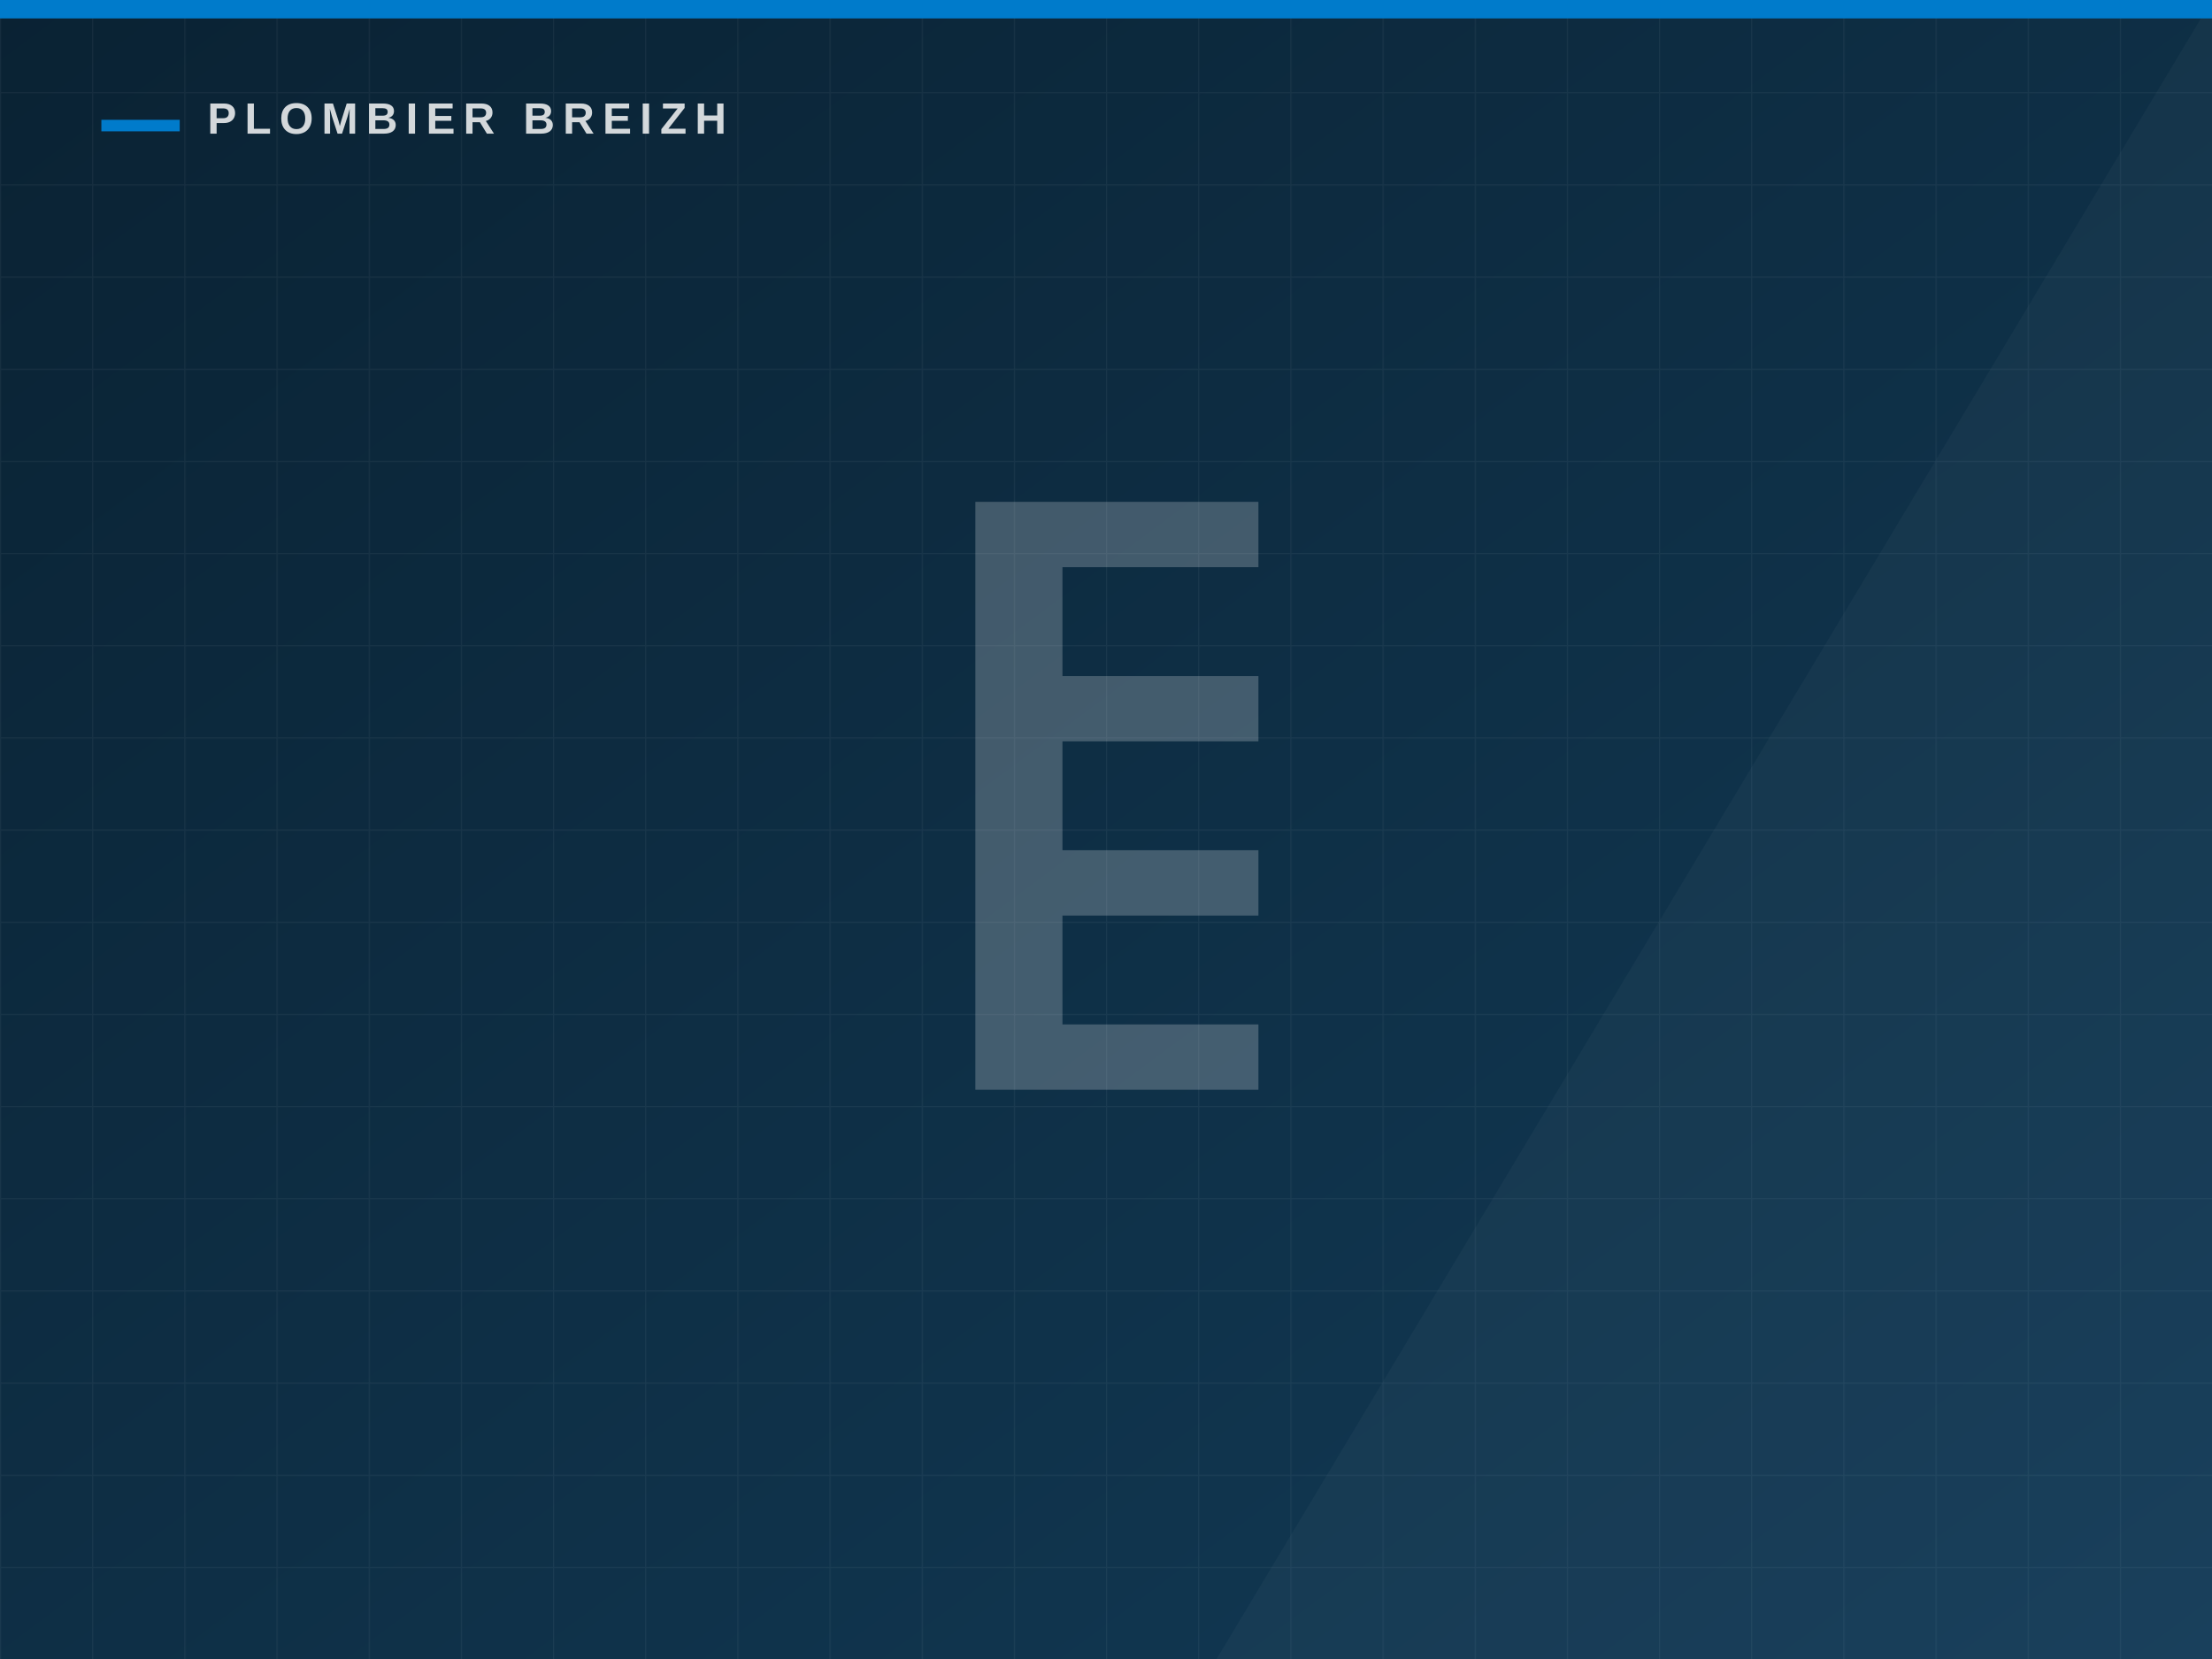
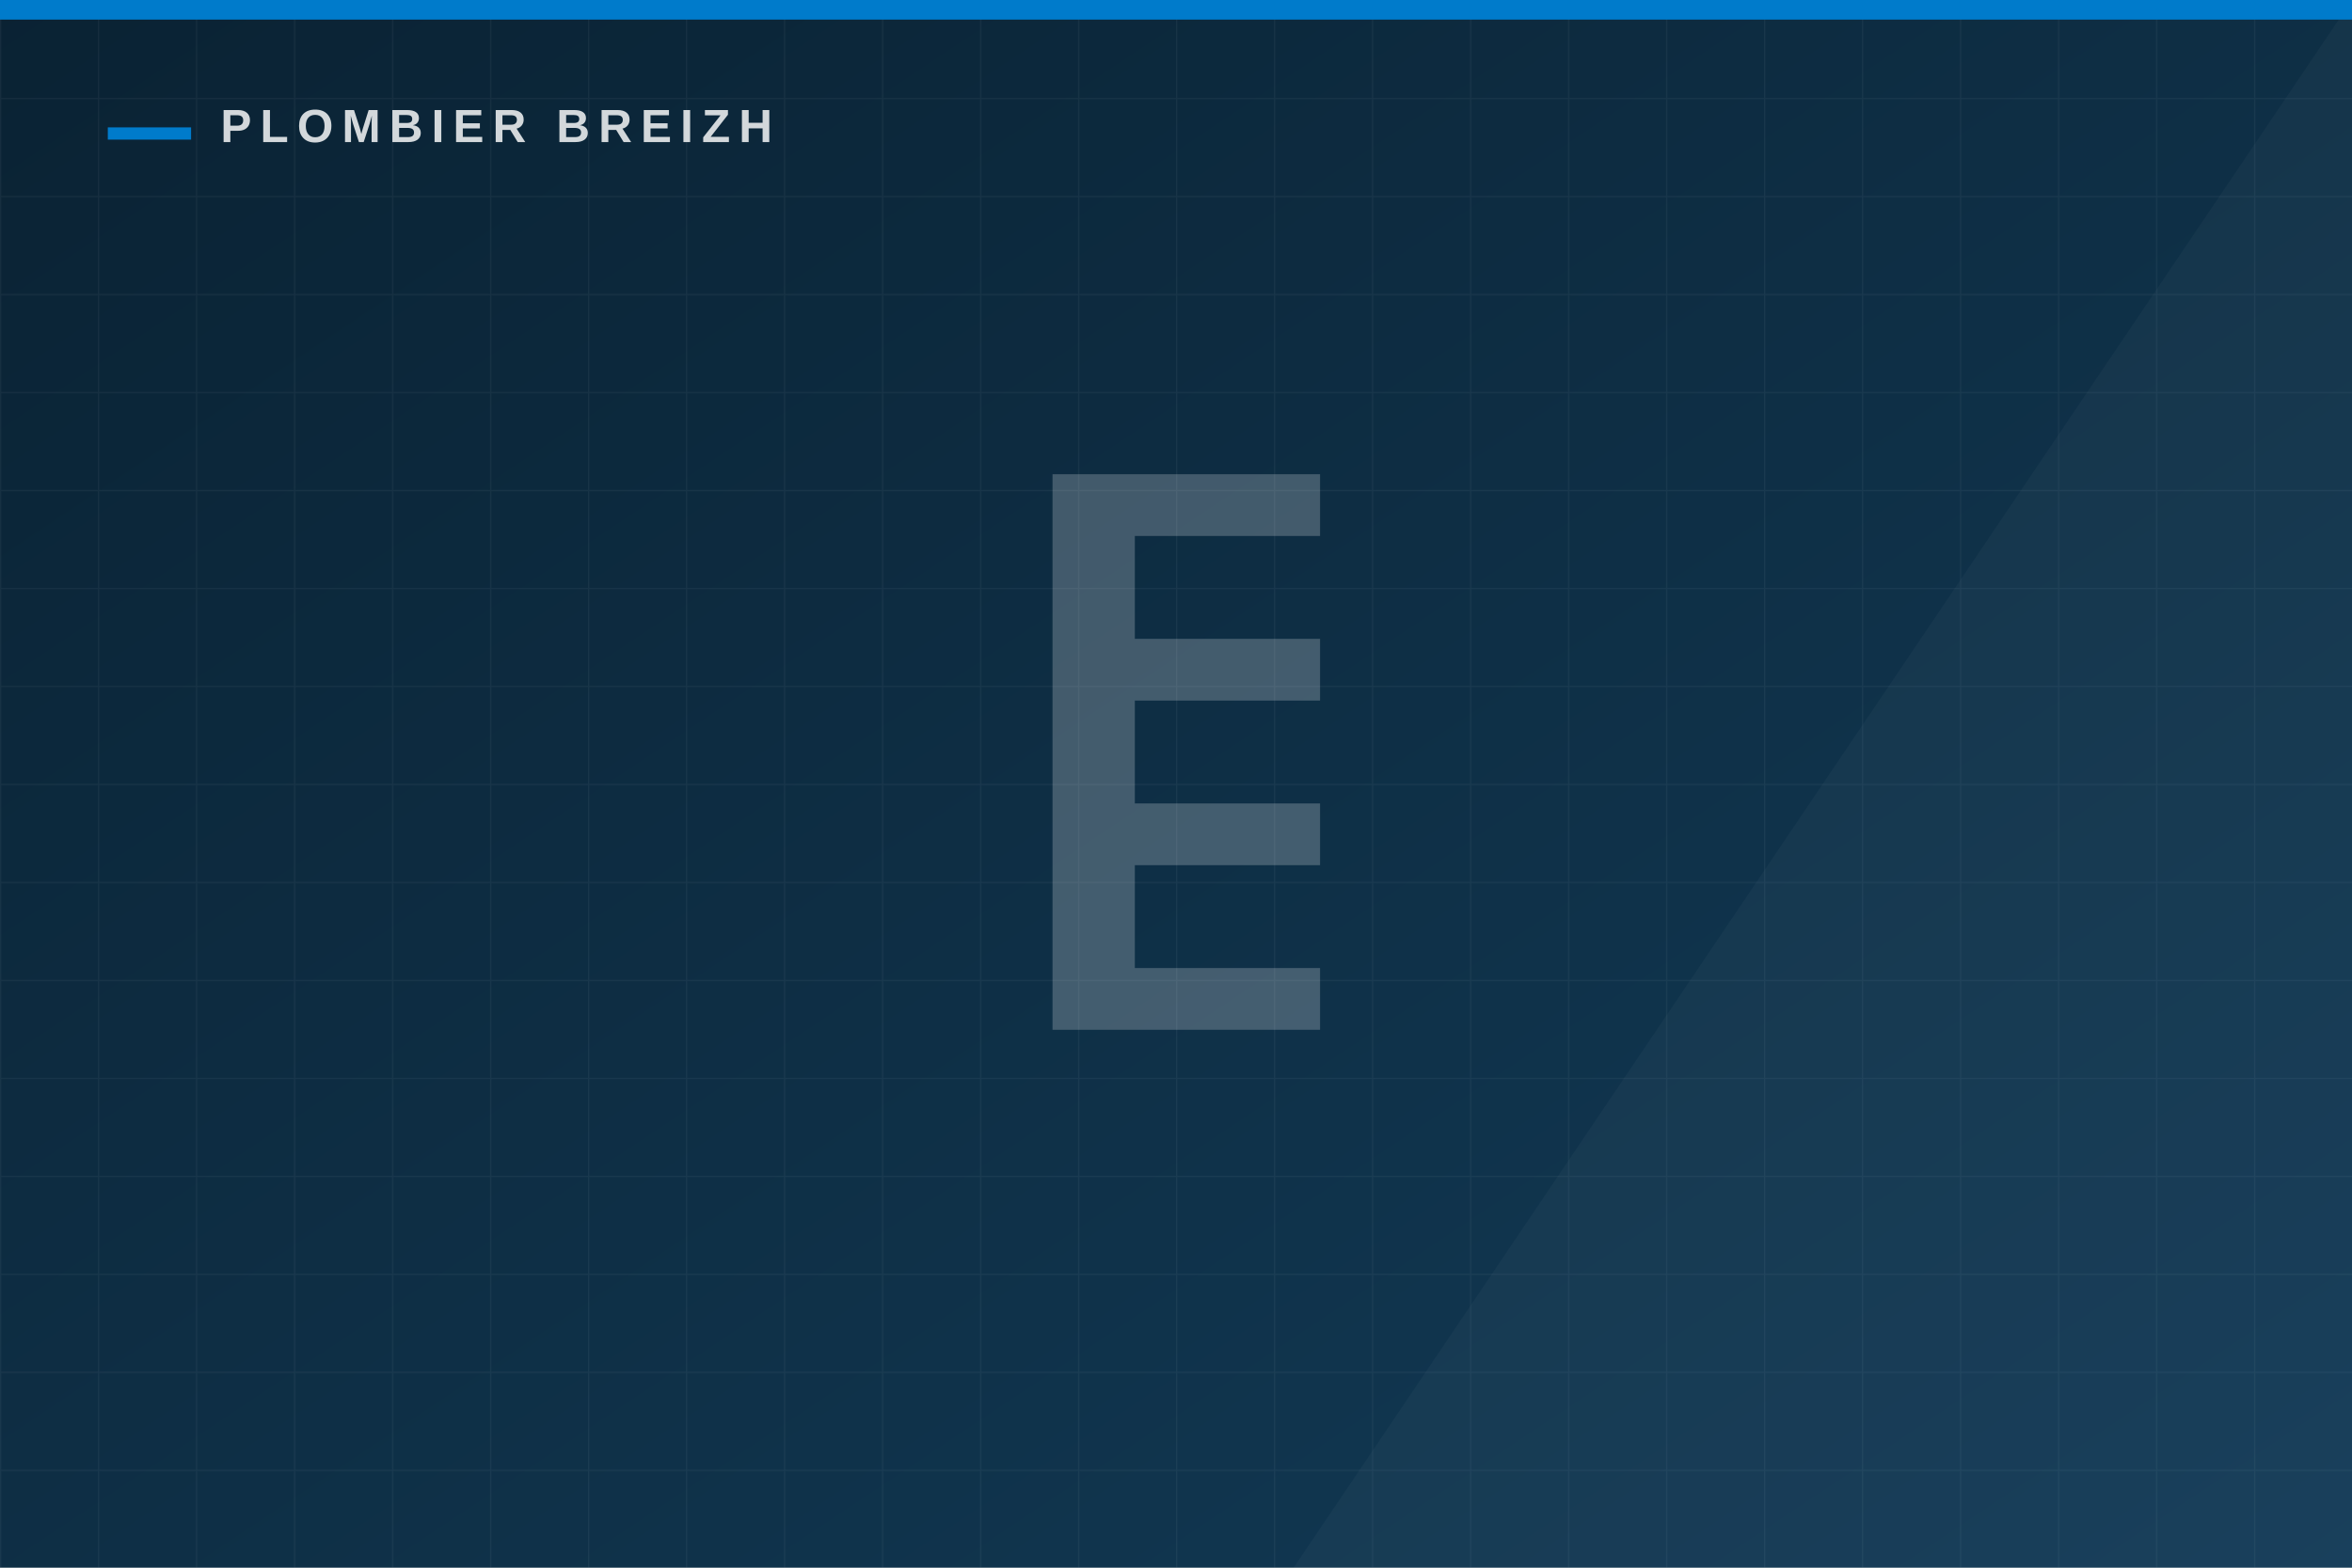
- <svg xmlns="http://www.w3.org/2000/svg" viewBox="0 0 960 720" width="960" height="720" role="presentation">
+ <svg xmlns="http://www.w3.org/2000/svg" viewBox="0 0 960 640" width="960" height="640" role="presentation">
  <defs>
    <linearGradient id="g" x1="0" y1="0" x2="1" y2="1">
      <stop offset="0" stop-color="#0A2233" />
      <stop offset="1" stop-color="#123B57" />
    </linearGradient>
    <pattern id="p" width="40" height="40" patternUnits="userSpaceOnUse">
      <path d="M40 0H0v40" fill="none" stroke="#FFFFFF" stroke-opacity="0.05" stroke-width="1" />
    </pattern>
  </defs>
-   <rect width="960" height="720" fill="url(#g)" />
-   <rect width="960" height="720" fill="url(#p)" />
-   <path d="M960 0 L960 720 L528 720 Z" fill="#FFFFFF" fill-opacity="0.03" />
+   <rect width="960" height="640" fill="url(#g)" />
+   <rect width="960" height="640" fill="url(#p)" />
+   <path d="M960 0 L960 640 L528 640 Z" fill="#FFFFFF" fill-opacity="0.03" />
  <rect x="0" y="0" width="960" height="8" fill="#007BCB" />
-   <g transform="translate(328.8 180) scale(4.725)">
+   <g transform="translate(345.6 160) scale(4.200)">
    <path d="M20 8h26v6H28v10h18v6H28v10h18v6H28v10h18v6H20V8Z" fill="#FFFFFF" fill-opacity="0.22" />
  </g>
  <g transform="translate(44 78)">
    <rect x="0" y="-26" width="34" height="5" fill="#007BCB" />
    <text x="46" y="-20" font-family="Segoe UI,Helvetica Neue,Arial,sans-serif" font-size="19" font-weight="700" letter-spacing="3.5" fill="#FFFFFF" fill-opacity="0.82">PLOMBIER BREIZH</text>
  </g>
</svg>
